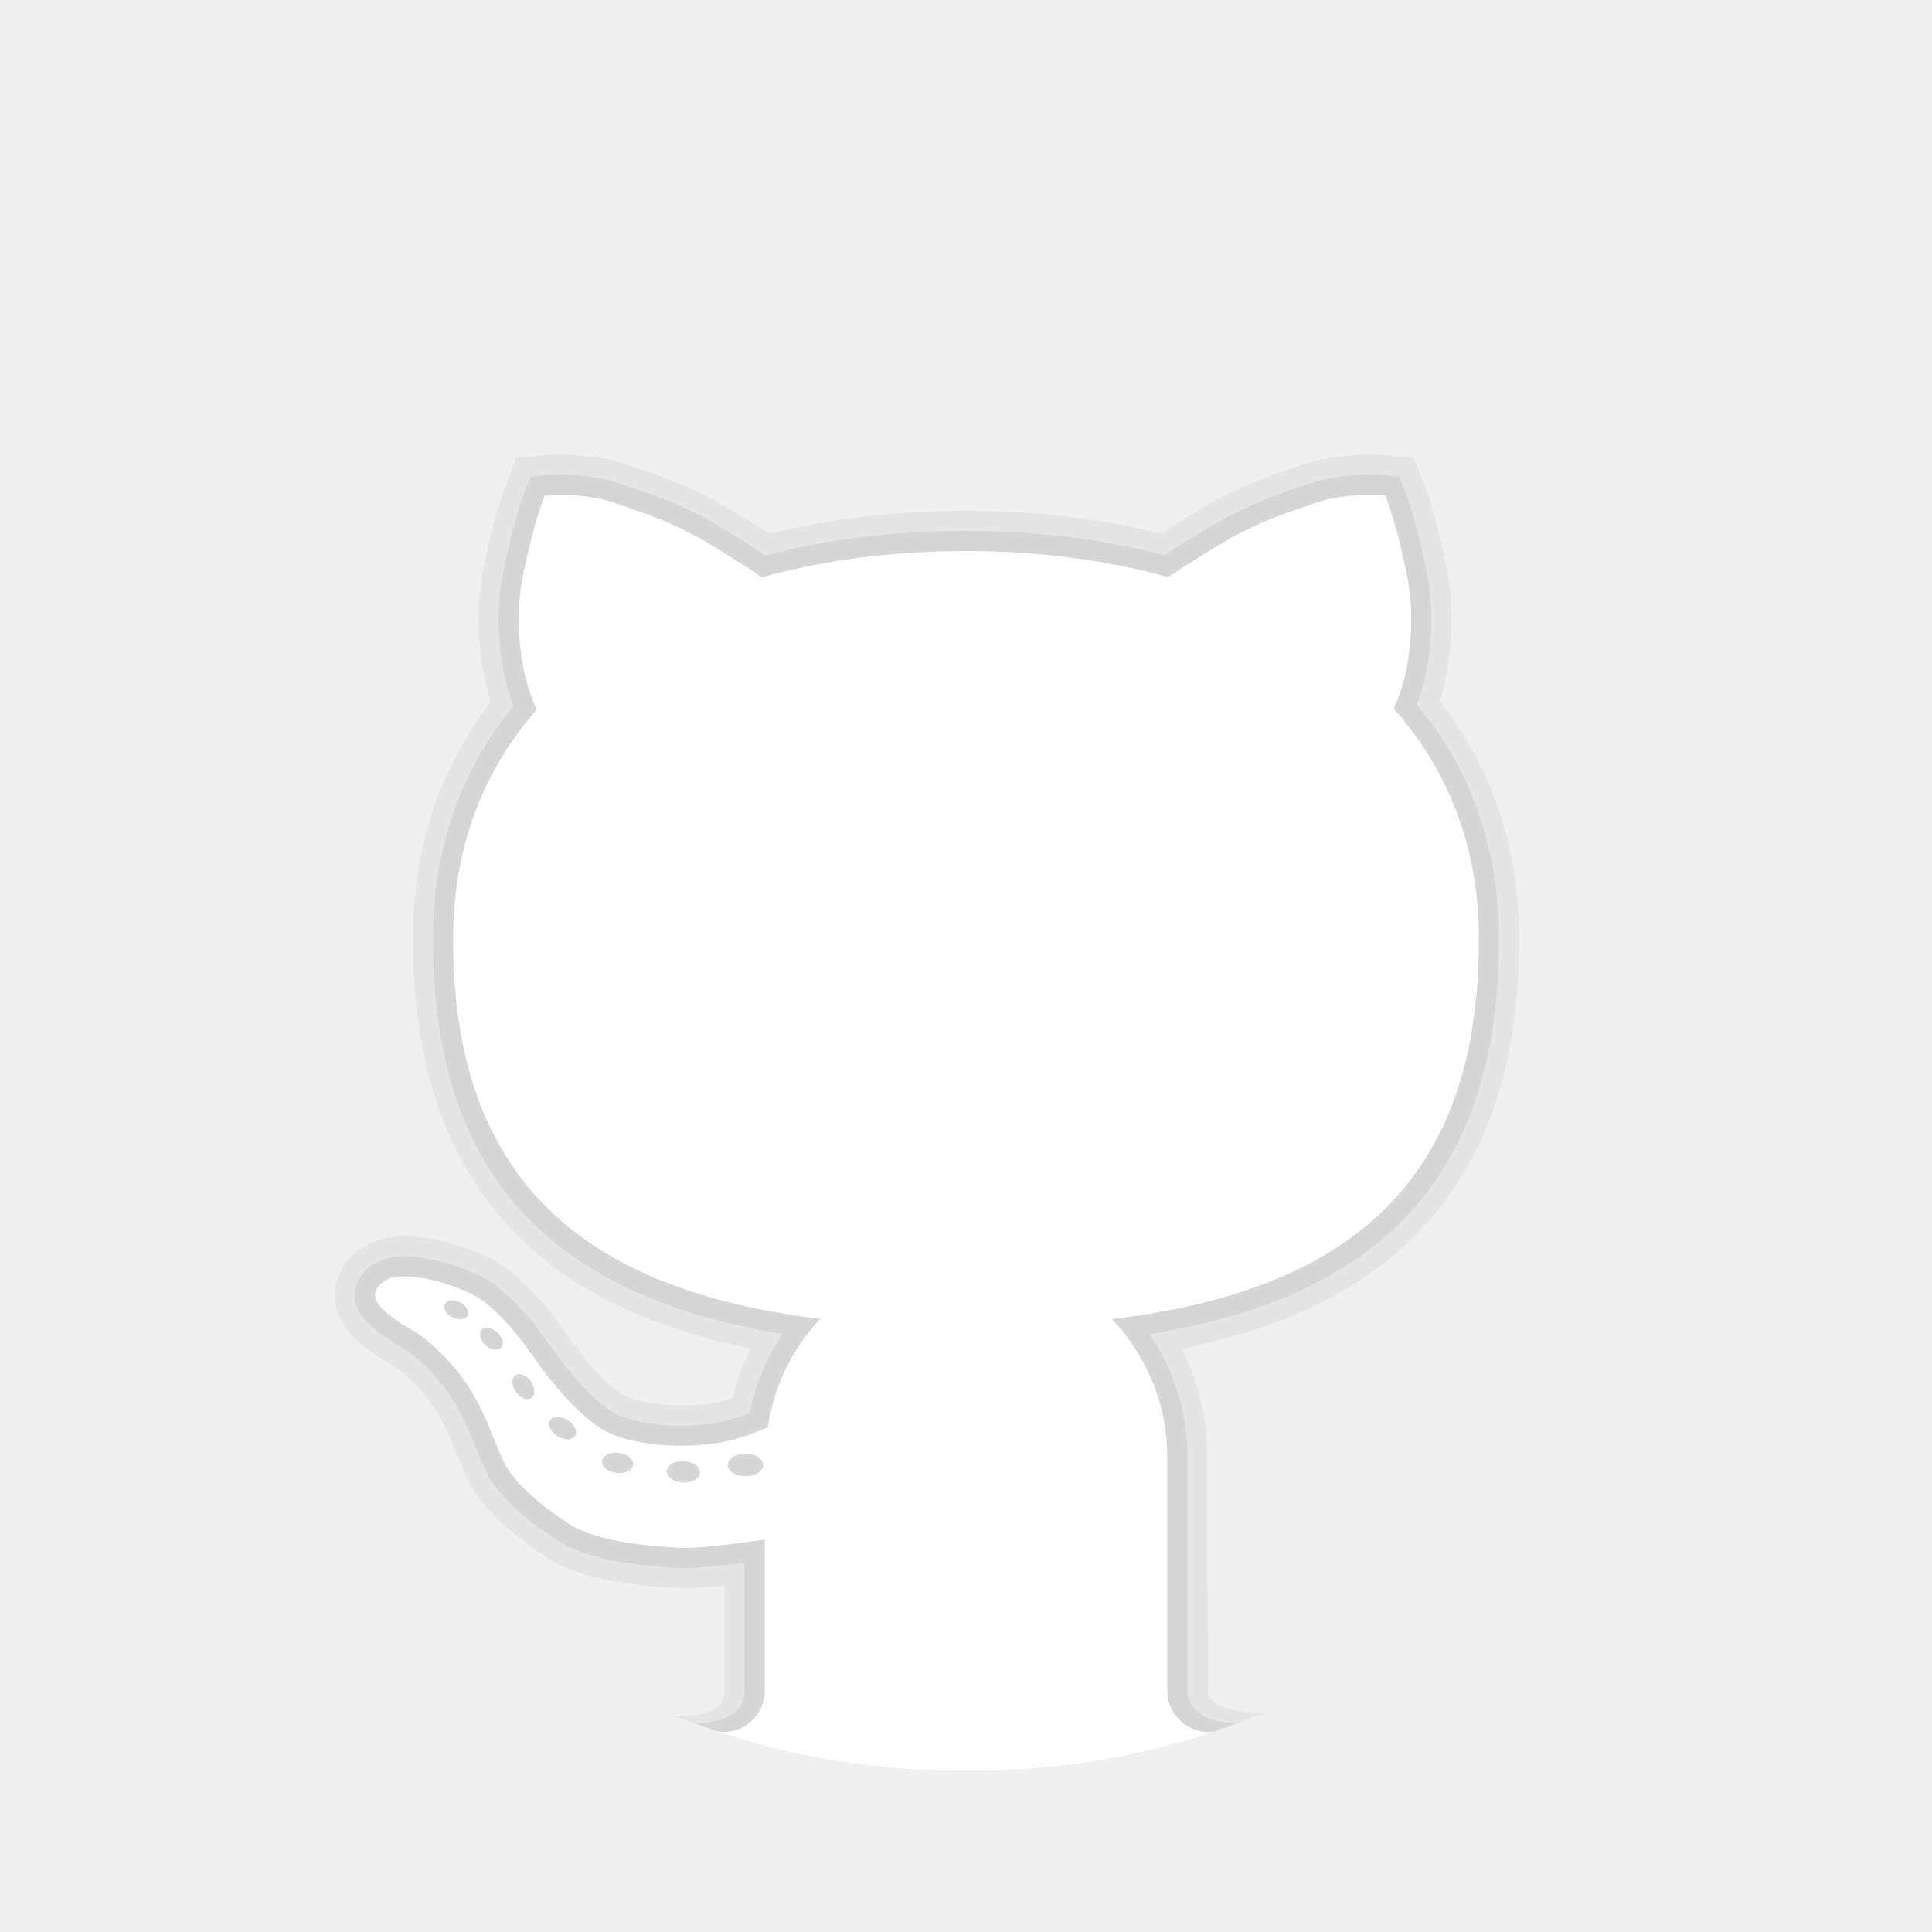
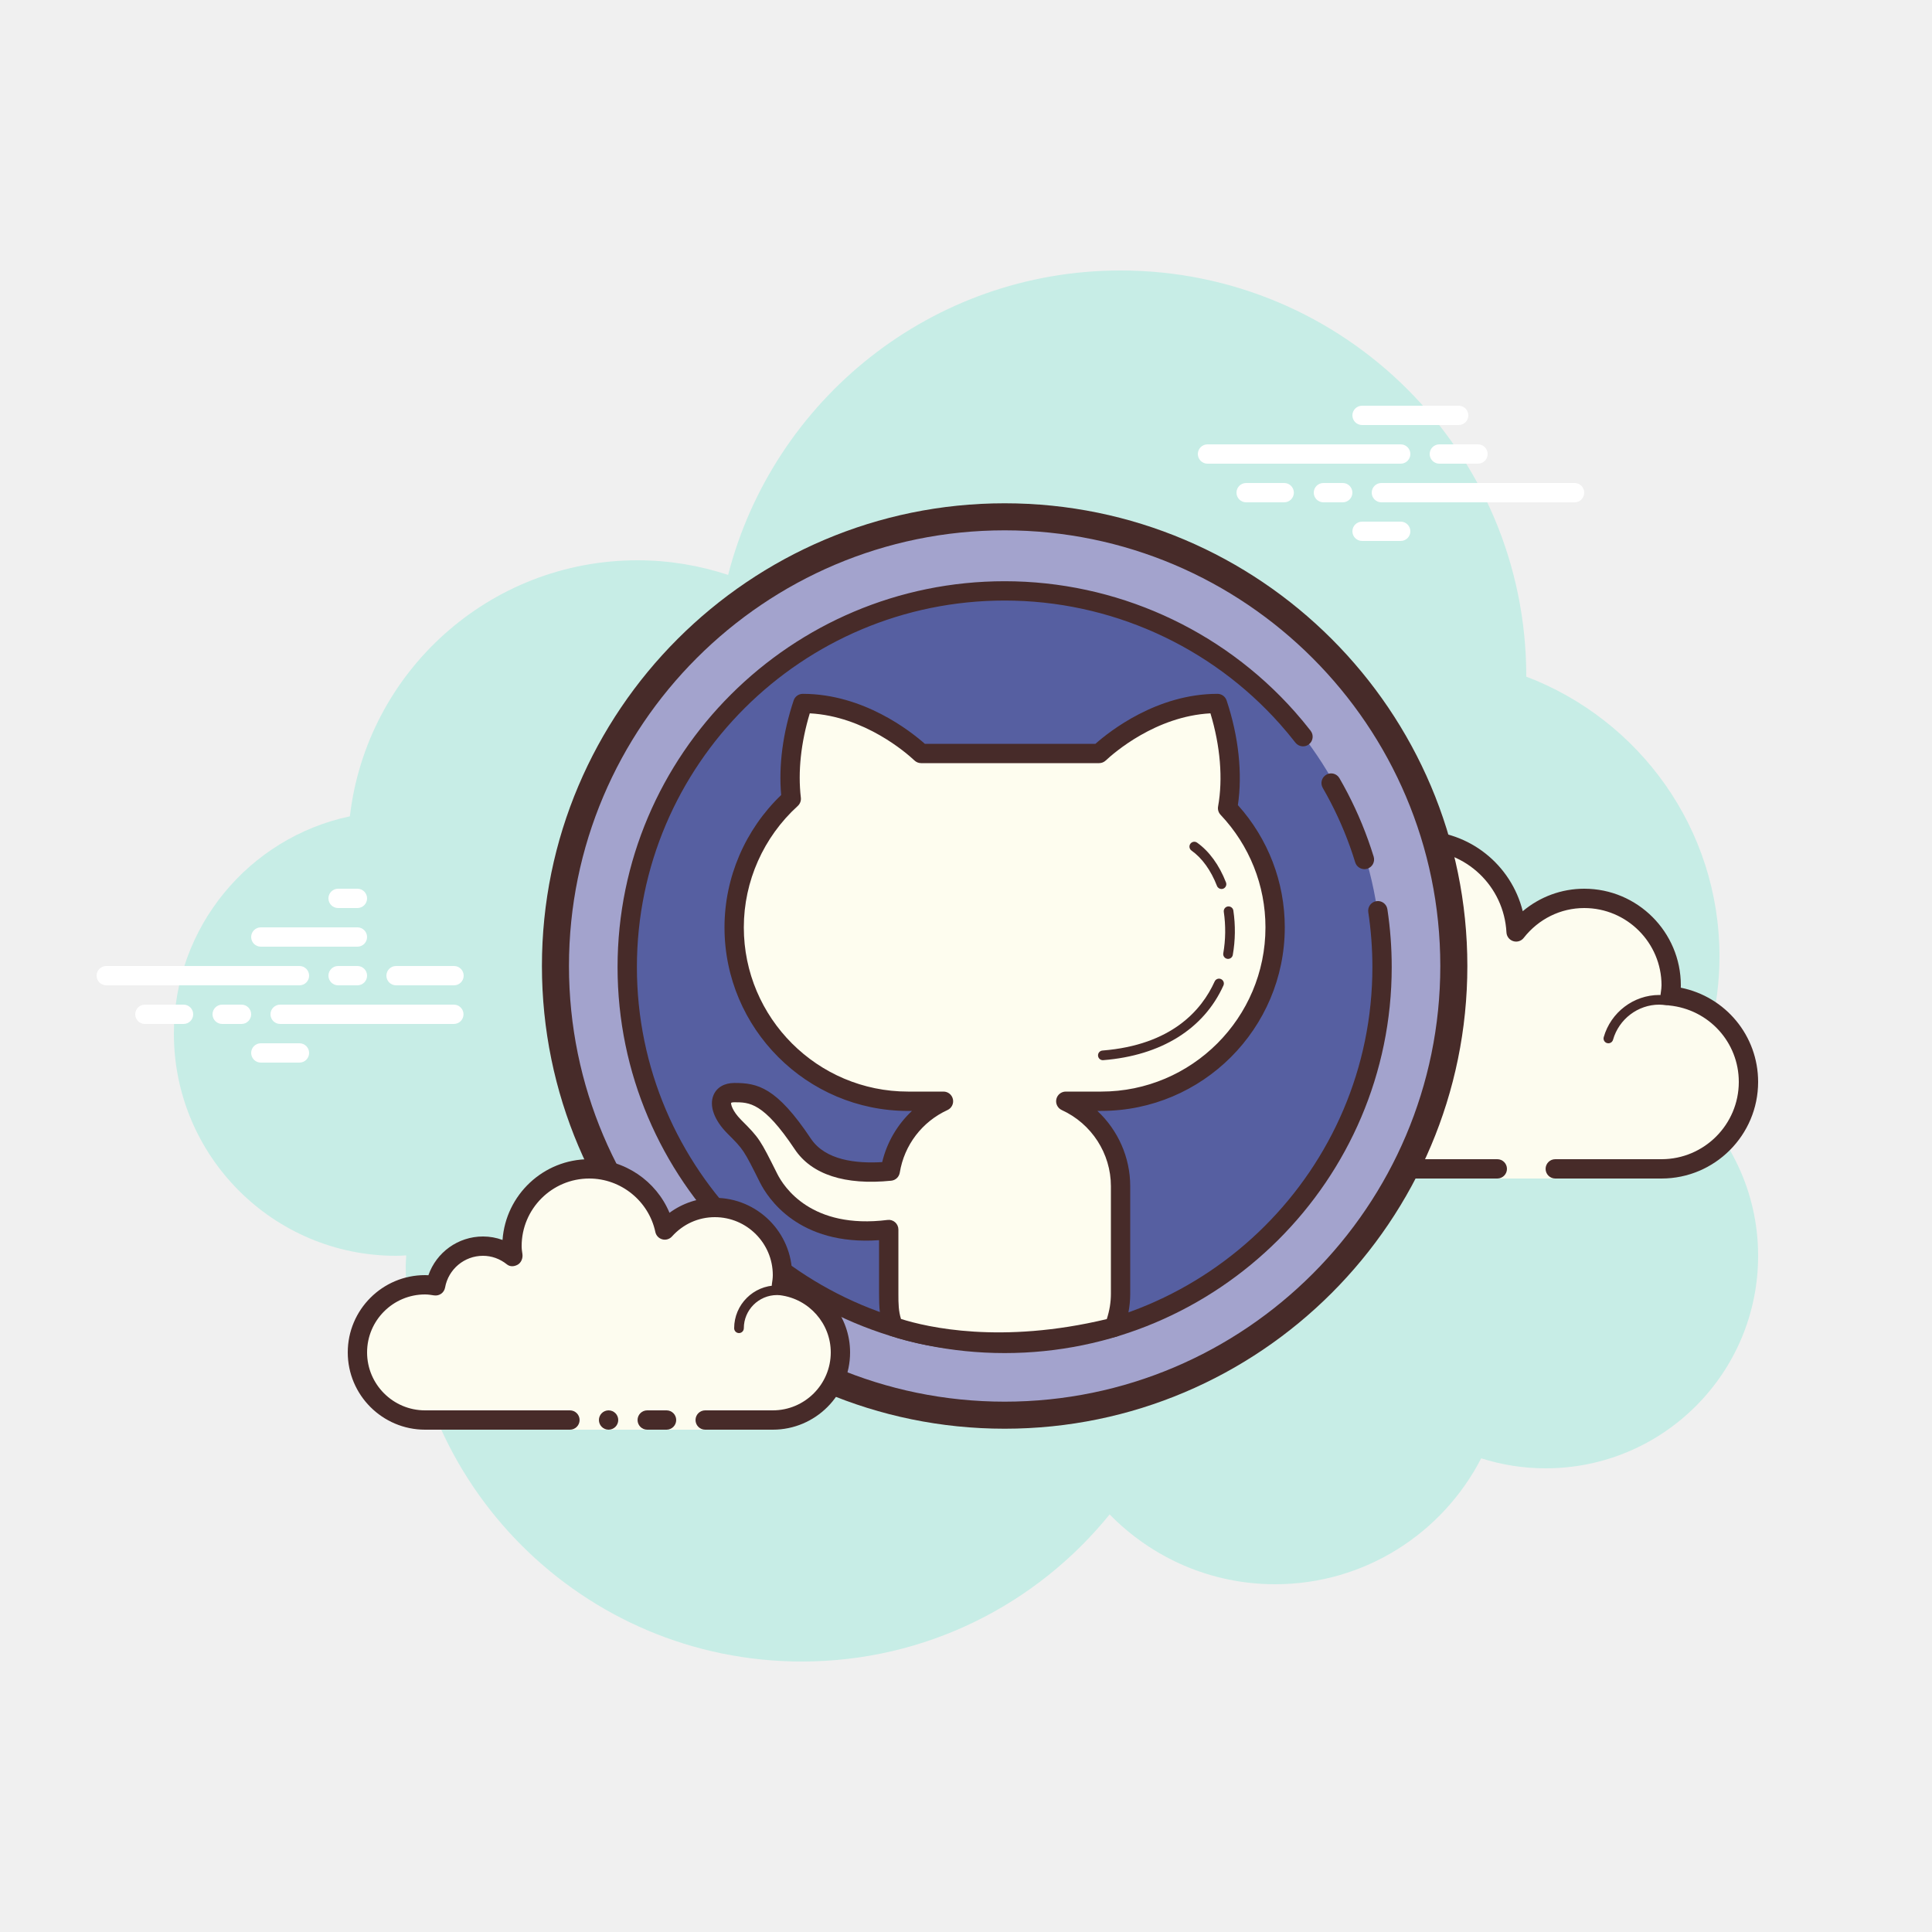
- <svg xmlns="http://www.w3.org/2000/svg" viewBox="0 0 48 48" width="240px" height="240px" version="1.1" id="svg15">
-   <defs id="defs19" />
-   <linearGradient id="rL2wppHyxHVbobwndsT6Ca" x1="4" x2="44" y1="23.508" y2="23.508" gradientUnits="userSpaceOnUse">
-     <stop offset="0" stop-color="#4c4c4c" id="stop2" />
-     <stop offset="1" stop-color="#343434" id="stop4" />
-   </linearGradient>
-   <path d="M30.01,41.996L30,36.198c0-0.939-0.22-1.856-0.642-2.687c5.641-1.133,8.386-4.468,8.386-10.177 c0-2.255-0.665-4.246-1.976-5.92c0.1-0.317,0.174-0.645,0.22-0.981c0.188-1.369-0.023-2.264-0.193-2.984l-0.027-0.116 c-0.186-0.796-0.409-1.364-0.418-1.388l-0.111-0.282l-0.111-0.282l-0.302-0.032l-0.303-0.032c0,0-0.199-0.021-0.501-0.021 c-0.419,0-1.04,0.042-1.627,0.241l-0.196,0.066c-0.74,0.249-1.439,0.485-2.417,1.069c-0.286,0.171-0.599,0.366-0.934,0.584 C27.334,12.881,25.705,12.69,24,12.69c-1.722,0-3.365,0.192-4.889,0.571c-0.339-0.22-0.654-0.417-0.942-0.589 c-0.978-0.584-1.677-0.819-2.417-1.069l-0.196-0.066c-0.585-0.199-1.207-0.241-1.626-0.241c-0.302,0-0.501,0.021-0.501,0.021 l-0.302,0.032l-0.3,0.031l-0.112,0.281l-0.113,0.283c-0.01,0.026-0.233,0.594-0.419,1.391l-0.027,0.115 c-0.17,0.719-0.381,1.615-0.193,2.983c0.048,0.346,0.125,0.685,0.23,1.011c-1.285,1.666-1.936,3.646-1.936,5.89 c0,5.695,2.748,9.028,8.397,10.17c-0.194,0.388-0.345,0.798-0.452,1.224c-0.197,0.067-0.378,0.112-0.538,0.137 c-0.238,0.036-0.487,0.054-0.739,0.054c-0.686,0-1.225-0.134-1.435-0.259c-0.313-0.186-0.872-0.727-1.414-1.518 c-0.463-0.675-1.185-1.558-1.992-1.927c-0.698-0.319-1.437-0.502-2.029-0.502c-0.138,0-0.265,0.01-0.376,0.028 c-0.517,0.082-0.949,0.366-1.184,0.78c-0.203,0.357-0.235,0.773-0.088,1.141c0.219,0.548,0.851,0.985,1.343,1.255 c0.242,0.133,0.765,0.619,1.07,1.109c0.229,0.368,0.335,0.63,0.482,0.992c0.087,0.215,0.183,0.449,0.313,0.732 c0.47,1.022,1.937,1.924,2.103,2.023c0.806,0.483,2.161,0.638,3.157,0.683l0.123,0.003c0,0,0.001,0,0.001,0 c0.24,0,0.57-0.023,1.004-0.071v2.613c0.002,0.529-0.537,0.649-1.25,0.638l0.547,0.184C19.395,43.572,21.645,44,24,44 c2.355,0,4.605-0.428,6.703-1.176l0.703-0.262C30.695,42.538,30.016,42.422,30.01,41.996z" opacity=".05" id="path9" />
-   <path d="M30.781,42.797c-0.406,0.047-1.281-0.109-1.281-0.795v-5.804c0-1.094-0.328-2.151-0.936-3.052 c5.915-0.957,8.679-4.093,8.679-9.812c0-2.237-0.686-4.194-2.039-5.822c0.137-0.365,0.233-0.75,0.288-1.147 c0.175-1.276-0.016-2.086-0.184-2.801l-0.027-0.116c-0.178-0.761-0.388-1.297-0.397-1.319l-0.111-0.282l-0.303-0.032 c0,0-0.178-0.019-0.449-0.019c-0.381,0-0.944,0.037-1.466,0.215l-0.196,0.066c-0.714,0.241-1.389,0.468-2.321,1.024 c-0.332,0.198-0.702,0.431-1.101,0.694C27.404,13.394,25.745,13.19,24,13.19c-1.762,0-3.435,0.205-4.979,0.61 c-0.403-0.265-0.775-0.499-1.109-0.699c-0.932-0.556-1.607-0.784-2.321-1.024l-0.196-0.066c-0.521-0.177-1.085-0.215-1.466-0.215 c-0.271,0-0.449,0.019-0.449,0.019l-0.302,0.032l-0.113,0.283c-0.009,0.022-0.219,0.558-0.397,1.319l-0.027,0.116 c-0.169,0.715-0.36,1.524-0.184,2.8c0.056,0.407,0.156,0.801,0.298,1.174c-1.327,1.62-1.999,3.567-1.999,5.795 c0,5.703,2.766,8.838,8.686,9.806c-0.395,0.59-0.671,1.255-0.813,1.964c-0.33,0.13-0.629,0.216-0.891,0.256 c-0.263,0.04-0.537,0.06-0.814,0.06c-0.69,0-1.353-0.129-1.69-0.329c-0.44-0.261-1.057-0.914-1.572-1.665 c-0.35-0.51-1.047-1.417-1.788-1.755c-0.635-0.29-1.298-0.457-1.821-0.457c-0.11,0-0.21,0.008-0.298,0.022 c-0.366,0.058-0.668,0.252-0.828,0.534c-0.128,0.224-0.149,0.483-0.059,0.708c0.179,0.448,0.842,0.85,1.119,1.002 c0.335,0.184,0.919,0.744,1.254,1.284c0.251,0.404,0.37,0.697,0.521,1.067c0.085,0.209,0.178,0.437,0.304,0.712 c0.331,0.719,1.353,1.472,1.905,1.803c0.754,0.452,2.154,0.578,2.922,0.612l0.111,0.002c0.299,0,0.8-0.045,1.495-0.135v3.177 c0,0.779-0.991,0.81-1.234,0.81c-0.031,0,0.503,0.184,0.503,0.184C19.731,43.64,21.822,44,24,44c2.178,0,4.269-0.36,6.231-1.003 C30.231,42.997,30.812,42.793,30.781,42.797z" opacity=".07" id="path11" />
-   <path fill="#fff" d="M36.744,23.334c0-2.31-0.782-4.226-2.117-5.728c0.145-0.325,0.296-0.761,0.371-1.309 c0.172-1.25-0.031-2-0.203-2.734s-0.375-1.25-0.375-1.25s-0.922-0.094-1.703,0.172s-1.453,0.469-2.422,1.047 c-0.453,0.27-0.909,0.566-1.27,0.806C27.482,13.91,25.785,13.69,24,13.69c-1.801,0-3.513,0.221-5.067,0.652 c-0.362-0.241-0.821-0.539-1.277-0.811c-0.969-0.578-1.641-0.781-2.422-1.047s-1.703-0.172-1.703-0.172s-0.203,0.516-0.375,1.25 s-0.375,1.484-0.203,2.734c0.077,0.562,0.233,1.006,0.382,1.333c-1.31,1.493-2.078,3.397-2.078,5.704 c0,5.983,3.232,8.714,9.121,9.435c-0.687,0.726-1.148,1.656-1.303,2.691c-0.387,0.17-0.833,0.33-1.262,0.394 c-1.104,0.167-2.271,0-2.833-0.333s-1.229-1.083-1.729-1.813c-0.422-0.616-1.031-1.331-1.583-1.583 c-0.729-0.333-1.438-0.458-1.833-0.396c-0.396,0.063-0.583,0.354-0.5,0.563c0.083,0.208,0.479,0.521,0.896,0.75 c0.417,0.229,1.063,0.854,1.438,1.458c0.418,0.674,0.5,1.063,0.854,1.833c0.249,0.542,1.101,1.219,1.708,1.583 c0.521,0.313,1.562,0.491,2.688,0.542c0.389,0.018,1.308-0.096,2.083-0.206v3.75c0,0.639-0.585,1.125-1.191,1.013 C19.756,43.668,21.833,44,24,44c2.166,0,4.243-0.332,6.19-0.984C29.585,43.127,29,42.641,29,42.002v-5.804 c0-1.329-0.527-2.53-1.373-3.425C33.473,32.071,36.744,29.405,36.744,23.334z M11.239,32.727c-0.154-0.079-0.237-0.225-0.185-0.328 c0.052-0.103,0.22-0.122,0.374-0.043c0.154,0.079,0.237,0.225,0.185,0.328S11.393,32.806,11.239,32.727z M12.451,33.482 c-0.081,0.088-0.255,0.06-0.389-0.062s-0.177-0.293-0.096-0.381c0.081-0.088,0.255-0.06,0.389,0.062S12.532,33.394,12.451,33.482z M13.205,34.732c-0.102,0.072-0.275,0.005-0.386-0.15s-0.118-0.34-0.016-0.412s0.275-0.005,0.386,0.15 C13.299,34.475,13.307,34.66,13.205,34.732z M14.288,35.673c-0.069,0.112-0.265,0.117-0.437,0.012s-0.256-0.281-0.187-0.393 c0.069-0.112,0.265-0.117,0.437-0.012S14.357,35.561,14.288,35.673z M15.312,36.594c-0.213-0.026-0.371-0.159-0.353-0.297 c0.017-0.138,0.204-0.228,0.416-0.202c0.213,0.026,0.371,0.159,0.353,0.297C15.711,36.529,15.525,36.62,15.312,36.594z M16.963,36.833c-0.227-0.013-0.404-0.143-0.395-0.289c0.009-0.146,0.2-0.255,0.427-0.242c0.227,0.013,0.404,0.143,0.395,0.289 C17.381,36.738,17.19,36.846,16.963,36.833z M18.521,36.677c-0.242,0-0.438-0.126-0.438-0.281s0.196-0.281,0.438-0.281 c0.242,0,0.438,0.126,0.438,0.281S18.762,36.677,18.521,36.677z" id="path13" />
+ <svg xmlns="http://www.w3.org/2000/svg" viewBox="0 0 100 100" width="512px" height="512px">
+   <path fill="#c7ede6" d="M87.215,56.71C88.35,54.555,89,52.105,89,49.5c0-6.621-4.159-12.257-10.001-14.478 C78.999,35.015,79,35.008,79,35c0-11.598-9.402-21-21-21c-9.784,0-17.981,6.701-20.313,15.757C36.211,29.272,34.638,29,33,29 c-7.692,0-14.023,5.793-14.89,13.252C12.906,43.353,9,47.969,9,53.5C9,59.851,14.149,65,20.5,65c0.177,0,0.352-0.012,0.526-0.022 C21.022,65.153,21,65.324,21,65.5C21,76.822,30.178,86,41.5,86c6.437,0,12.175-2.972,15.934-7.614C59.612,80.611,62.64,82,66,82 c4.65,0,8.674-2.65,10.666-6.518C77.718,75.817,78.837,76,80,76c6.075,0,11-4.925,11-11C91,61.689,89.53,58.727,87.215,56.71z" />
+   <path fill="#fdfcef" d="M77.5,60.5V61h3v-0.5c0,0,4.242,0,5.5,0c2.485,0,4.5-2.015,4.5-4.5 c0-2.333-1.782-4.229-4.055-4.455C86.467,51.364,86.5,51.187,86.5,51c0-2.485-2.015-4.5-4.5-4.5c-1.438,0-2.703,0.686-3.527,1.736 C78.333,45.6,76.171,43.5,73.5,43.5c-2.761,0-5,2.239-5,5c0,0.446,0.077,0.87,0.187,1.282C68.045,49.005,67.086,48.5,66,48.5 c-1.781,0-3.234,1.335-3.455,3.055C62.364,51.533,62.187,51.5,62,51.5c-2.485,0-4.5,2.015-4.5,4.5s2.015,4.5,4.5,4.5s9.5,0,9.5,0 H77.5z" />
+   <path fill="#472b29" d="M73.5,43c-3.033,0-5.5,2.467-5.5,5.5c0,0.016,0,0.031,0,0.047C67.398,48.192,66.71,48,66,48 c-1.831,0-3.411,1.261-3.858,3.005C62.095,51.002,62.048,51,62,51c-2.757,0-5,2.243-5,5s2.243,5,5,5h15.5 c0.276,0,0.5-0.224,0.5-0.5S77.776,60,77.5,60H62c-2.206,0-4-1.794-4-4s1.794-4,4-4c0.117,0,0.23,0.017,0.343,0.032l0.141,0.019 c0.021,0.003,0.041,0.004,0.062,0.004c0.246,0,0.462-0.185,0.495-0.437C63.232,50.125,64.504,49,66,49 c0.885,0,1.723,0.401,2.301,1.1c0.098,0.118,0.241,0.182,0.386,0.182c0.078,0,0.156-0.018,0.228-0.056 c0.209-0.107,0.314-0.346,0.254-0.573C69.054,49.218,69,48.852,69,48.5c0-2.481,2.019-4.5,4.5-4.5 c2.381,0,4.347,1.872,4.474,4.263c0.011,0.208,0.15,0.387,0.349,0.45c0.05,0.016,0.101,0.024,0.152,0.024 c0.15,0,0.296-0.069,0.392-0.192C79.638,47.563,80.779,47,82,47c2.206,0,4,1.794,4,4c0,0.117-0.017,0.23-0.032,0.343l-0.019,0.141 c-0.016,0.134,0.022,0.268,0.106,0.373c0.084,0.105,0.207,0.172,0.34,0.185C88.451,52.247,90,53.949,90,56c0,2.206-1.794,4-4,4 h-5.5c-0.276,0-0.5,0.224-0.5,0.5s0.224,0.5,0.5,0.5H86c2.757,0,5-2.243,5-5c0-2.397-1.689-4.413-4.003-4.877 C86.999,51.082,87,51.041,87,51c0-2.757-2.243-5-5-5c-1.176,0-2.293,0.416-3.183,1.164C78.219,44.76,76.055,43,73.5,43L73.5,43z" />
+   <path fill="#472b29" d="M72 50c-1.403 0-2.609.999-2.913 2.341C68.72 52.119 68.301 52 67.875 52c-1.202 0-2.198.897-2.353 2.068C65.319 54.022 65.126 54 64.938 54c-1.529 0-2.811 1.2-2.918 2.732C62.01 56.87 62.114 56.99 62.251 57c.006 0 .012 0 .018 0 .13 0 .24-.101.249-.232.089-1.271 1.151-2.268 2.419-2.268.229 0 .47.042.738.127.022.007.045.01.067.01.055 0 .11-.02.156-.054C65.962 54.537 66 54.455 66 54.375c0-1.034.841-1.875 1.875-1.875.447 0 .885.168 1.231.473.047.041.106.063.165.063.032 0 .063-.006.093-.019.088-.035.148-.117.155-.212C69.623 51.512 70.712 50.5 72 50.5c.208 0 .425.034.682.107.023.007.047.01.07.01.109 0 .207-.073.239-.182.038-.133-.039-.271-.172-.309C72.517 50.04 72.256 50 72 50L72 50zM85.883 51.5c-1.326 0-2.508.897-2.874 2.182-.038.133.039.271.172.309C83.205 53.997 83.228 54 83.25 54c.109 0 .209-.072.24-.182C83.795 52.748 84.779 52 85.883 52c.117 0 .23.014.342.029.012.002.023.003.035.003.121 0 .229-.092.246-.217.019-.137-.077-.263-.214-.281C86.158 51.516 86.022 51.5 85.883 51.5L85.883 51.5z" />
+   <path fill="#fff" d="M15.5 51h-10C5.224 51 5 50.776 5 50.5S5.224 50 5.5 50h10c.276 0 .5.224.5.5S15.777 51 15.5 51zM18.5 51h-1c-.276 0-.5-.224-.5-.5s.224-.5.5-.5h1c.276 0 .5.224.5.5S18.777 51 18.5 51zM23.491 53H14.5c-.276 0-.5-.224-.5-.5s.224-.5.5-.5h8.991c.276 0 .5.224.5.5S23.767 53 23.491 53zM12.5 53h-1c-.276 0-.5-.224-.5-.5s.224-.5.5-.5h1c.276 0 .5.224.5.5S12.777 53 12.5 53zM9.5 53h-2C7.224 53 7 52.776 7 52.5S7.224 52 7.5 52h2c.276 0 .5.224.5.5S9.777 53 9.5 53zM15.5 55h-2c-.276 0-.5-.224-.5-.5s.224-.5.5-.5h2c.276 0 .5.224.5.5S15.776 55 15.5 55zM18.5 46c-.177 0-.823 0-1 0-.276 0-.5.224-.5.5 0 .276.224.5.5.5.177 0 .823 0 1 0 .276 0 .5-.224.5-.5C19 46.224 18.776 46 18.5 46zM18.5 48c-.177 0-4.823 0-5 0-.276 0-.5.224-.5.5 0 .276.224.5.5.5.177 0 4.823 0 5 0 .276 0 .5-.224.5-.5C19 48.224 18.776 48 18.5 48zM23.5 50c-.177 0-2.823 0-3 0-.276 0-.5.224-.5.5 0 .276.224.5.5.5.177 0 2.823 0 3 0 .276 0 .5-.224.5-.5C24 50.224 23.776 50 23.5 50z" />
+   <g>
+     <path fill="#fff" d="M72.5 24h-10c-.276 0-.5-.224-.5-.5s.224-.5.5-.5h10c.276 0 .5.224.5.5S72.776 24 72.5 24zM76.5 24h-2c-.276 0-.5-.224-.5-.5s.224-.5.5-.5h2c.276 0 .5.224.5.5S76.776 24 76.5 24zM81.5 26h-10c-.276 0-.5-.224-.5-.5s.224-.5.5-.5h10c.276 0 .5.224.5.5S81.777 26 81.5 26zM69.5 26h-1c-.276 0-.5-.224-.5-.5s.224-.5.5-.5h1c.276 0 .5.224.5.5S69.776 26 69.5 26zM66.47 26H64.5c-.276 0-.5-.224-.5-.5s.224-.5.5-.5h1.97c.276 0 .5.224.5.5S66.746 26 66.47 26zM75.5 22h-5c-.276 0-.5-.224-.5-.5s.224-.5.5-.5h5c.276 0 .5.224.5.5S75.777 22 75.5 22zM72.5 28h-2c-.276 0-.5-.224-.5-.5s.224-.5.5-.5h2c.276 0 .5.224.5.5S72.776 28 72.5 28z" />
+   </g>
+   <g>
+     <path fill="#a3a3cd" d="M52 26.75A23.25 23.25 0 1 0 52 73.25A23.25 23.25 0 1 0 52 26.75Z" />
+     <path fill="#472b29" d="M52,73.95c-13.206,0-23.95-10.744-23.95-23.95S38.794,26.05,52,26.05S75.95,36.794,75.95,50 S65.206,73.95,52,73.95z M52,27.45c-12.434,0-22.55,10.115-22.55,22.55S39.566,72.55,52,72.55S74.55,62.435,74.55,50 S64.434,27.45,52,27.45z" />
+   </g>
+   <g>
+     <path fill="#565fa1" d="M52 30.5A19.5 19.5 0 1 0 52 69.5A19.5 19.5 0 1 0 52 30.5Z" />
+   </g>
+   <g>
+     <path fill="#472b29" d="M70.623,44.987c-0.214,0-0.412-0.138-0.478-0.353c-0.084-0.275-0.175-0.548-0.271-0.816 c-0.375-1.048-0.849-2.069-1.408-3.036c-0.139-0.239-0.057-0.545,0.182-0.683c0.24-0.142,0.545-0.058,0.683,0.183 c0.589,1.019,1.088,2.095,1.483,3.197c0.102,0.283,0.197,0.571,0.287,0.86c0.081,0.265-0.067,0.544-0.331,0.625 C70.721,44.98,70.671,44.987,70.623,44.987z" />
+   </g>
+   <g>
+     <path fill="#472b29" d="M52,70.035c-11.047,0-20.035-8.961-20.035-19.976c0-11.014,8.987-19.975,20.035-19.975 c5.734,0,11.204,2.457,15.007,6.74c0.287,0.323,0.564,0.657,0.831,1c0.169,0.218,0.13,0.532-0.087,0.701 c-0.217,0.173-0.532,0.13-0.702-0.088c-0.253-0.325-0.516-0.642-0.789-0.949c-3.614-4.07-8.811-6.404-14.259-6.404 c-10.496,0-19.035,8.512-19.035,18.975S41.504,69.035,52,69.035s19.035-8.513,19.035-18.976c0-0.955-0.072-1.912-0.213-2.846 c-0.041-0.273,0.147-0.528,0.42-0.569c0.274-0.043,0.528,0.146,0.569,0.419c0.149,0.983,0.224,1.991,0.224,2.996 C72.035,61.074,63.047,70.035,52,70.035z" />
+   </g>
+   <g>
+     <path fill="#fdfcef" d="M36.5,73.5c0,0,1.567,0,3.5,0s3.5-1.567,3.5-3.5c0-1.781-1.335-3.234-3.055-3.455 C40.473,66.366,40.5,66.187,40.5,66c0-1.933-1.567-3.5-3.5-3.5c-1.032,0-1.95,0.455-2.59,1.165 c-0.384-1.808-1.987-3.165-3.91-3.165c-2.209,0-4,1.791-4,4c0,0.191,0.03,0.374,0.056,0.558C26.128,64.714,25.592,64.5,25,64.5 c-1.228,0-2.245,0.887-2.455,2.055C22.366,66.527,22.187,66.5,22,66.5c-1.933,0-3.5,1.567-3.5,3.5s1.567,3.5,3.5,3.5s7.5,0,7.5,0 V74h7V73.5z" />
+     <path fill="#472b29" d="M38.25 69C38.112 69 38 68.888 38 68.75c0-1.223.995-2.218 2.218-2.218.034.009.737-.001 1.244.136.133.036.212.173.176.306-.036.134-.173.213-.306.176-.444-.12-1.1-.12-1.113-.118-.948 0-1.719.771-1.719 1.718C38.5 68.888 38.388 69 38.25 69zM31.5 73A.5.5 0 1 0 31.5 74 .5.5 0 1 0 31.5 73z" />
+     <path fill="#472b29" d="M40,74h-3.5c-0.276,0-0.5-0.224-0.5-0.5s0.224-0.5,0.5-0.5H40c1.654,0,3-1.346,3-3 c0-1.496-1.125-2.768-2.618-2.959c-0.134-0.018-0.255-0.088-0.336-0.196s-0.115-0.244-0.094-0.377C39.975,66.314,40,66.16,40,66 c0-1.654-1.346-3-3-3c-0.85,0-1.638,0.355-2.219,1c-0.125,0.139-0.321,0.198-0.5,0.148c-0.182-0.049-0.321-0.195-0.36-0.379 C33.58,62.165,32.141,61,30.5,61c-1.93,0-3.5,1.57-3.5,3.5c0,0.143,0.021,0.28,0.041,0.418c0.029,0.203-0.063,0.438-0.242,0.54 c-0.179,0.102-0.396,0.118-0.556-0.01C25.878,65.155,25.449,65,25,65c-0.966,0-1.792,0.691-1.963,1.644 c-0.048,0.267-0.296,0.446-0.569,0.405C22.314,67.025,22.16,67,22,67c-1.654,0-3,1.346-3,3s1.346,3,3,3h7.5 c0.276,0,0.5,0.224,0.5,0.5S29.776,74,29.5,74H22c-2.206,0-4-1.794-4-4s1.794-4,4-4c0.059,0,0.116,0.002,0.174,0.006 C22.588,64.82,23.711,64,25,64c0.349,0,0.689,0.061,1.011,0.18C26.176,61.847,28.126,60,30.5,60c1.831,0,3.466,1.127,4.153,2.774 C35.333,62.276,36.155,62,37,62c2.206,0,4,1.794,4,4c0,0.048-0.001,0.095-0.004,0.142C42.739,66.59,44,68.169,44,70 C44,72.206,42.206,74,40,74z" />
+     <path fill="#472b29" d="M34.5,73c-0.159,0-0.841,0-1,0c-0.276,0-0.5,0.224-0.5,0.5c0,0.276,0.224,0.5,0.5,0.5 c0.159,0,0.841,0,1,0c0.276,0,0.5-0.224,0.5-0.5C35,73.224,34.776,73,34.5,73z" />
+   </g>
+   <g>
+     <path fill="#fefdef" d="M63.54,41.83c0.285-1.585,0.115-3.499-0.525-5.417c-3.22,0-5.701,2.19-6.124,2.588h-9.214 c-0.424-0.397-2.904-2.588-6.124-2.588c-0.576,1.728-0.77,3.45-0.597,4.934C39.144,42.992,38,45.359,38,48c0,4.971,4.029,9,9,9 h1.835c-1.441,0.66-2.493,2-2.756,3.615c-1.619,0.165-3.578,0.015-4.526-1.407c-1.77-2.655-2.655-2.655-3.54-2.655 c-0.885,0-0.885,0.885,0,1.77c0.885,0.885,0.885,0.885,1.77,2.655c0.729,1.458,2.612,3.109,6.218,2.661v3.331 c0,0.652,0.017,1.129,0.25,1.696c2.167,0.75,6.296,1.312,11.418,0.031C57.875,68.159,58,67.581,58,66.97v-5.575 c0-1.956-1.166-3.631-2.835-4.396H57c4.971,0,9-4.029,9-9C66,45.609,65.061,43.441,63.54,41.83z" />
+     <path fill="#472b29" d="M51.699,69.961c-2.909,0-4.878-0.567-5.612-0.821c-0.135-0.047-0.244-0.149-0.299-0.282 c-0.267-0.649-0.288-1.191-0.288-1.887v-2.78c-4.171,0.297-5.766-2.19-6.165-2.988c-0.849-1.698-0.849-1.698-1.676-2.525 c-0.688-0.688-0.961-1.433-0.73-1.99c0.167-0.402,0.562-0.634,1.083-0.634c1.193,0,2.175,0.206,3.956,2.878 c0.755,1.132,2.356,1.297,3.694,1.218c0.246-1.025,0.785-1.942,1.54-2.648H47c-5.238,0-9.5-4.262-9.5-9.5 c0-2.578,1.066-5.06,2.933-6.851c-0.136-1.528,0.085-3.215,0.646-4.896c0.068-0.204,0.259-0.342,0.474-0.342 c3.13,0,5.579,1.933,6.318,2.588h8.827c0.739-0.655,3.188-2.588,6.317-2.588c0.215,0,0.406,0.138,0.474,0.342 c0.623,1.866,0.827,3.778,0.584,5.417C65.64,43.419,66.5,45.656,66.5,48c0,5.238-4.262,9.5-9.5,9.5h-0.201 c1.065,0.994,1.701,2.4,1.701,3.896v5.575c0,0.633-0.123,1.273-0.365,1.905c-0.058,0.152-0.187,0.267-0.346,0.307 C55.471,69.763,53.42,69.961,51.699,69.961z M46.636,68.269c1.339,0.423,5.168,1.322,10.651,0.007 c0.142-0.437,0.213-0.874,0.213-1.305v-5.575c0-1.688-0.998-3.234-2.543-3.94c-0.214-0.099-0.331-0.332-0.281-0.562 c0.05-0.229,0.253-0.394,0.489-0.394H57c4.687,0,8.5-3.813,8.5-8.5c0-2.17-0.825-4.239-2.324-5.827 c-0.109-0.115-0.156-0.275-0.128-0.431c0.257-1.431,0.116-3.13-0.396-4.82c-2.837,0.153-5,2.05-5.42,2.442 c-0.092,0.087-0.215,0.136-0.342,0.136h-9.214c-0.127,0-0.25-0.049-0.342-0.136c-0.419-0.393-2.583-2.289-5.42-2.442 c-0.459,1.518-0.62,3.02-0.462,4.366c0.019,0.16-0.041,0.319-0.16,0.428C39.518,43.328,38.5,45.619,38.5,48 c0,4.687,3.813,8.5,8.5,8.5h1.835c0.235,0,0.438,0.164,0.488,0.394c0.05,0.229-0.066,0.463-0.28,0.561 c-1.315,0.603-2.239,1.814-2.471,3.241c-0.037,0.224-0.218,0.395-0.443,0.417c-2.395,0.243-4.122-0.32-4.993-1.627 c-1.622-2.433-2.352-2.433-3.124-2.433c-0.127,0-0.169,0.028-0.169,0.029c-0.019,0.059,0.054,0.418,0.523,0.888 c0.943,0.942,0.977,1.012,1.864,2.785c0.343,0.685,1.769,2.884,5.709,2.389c0.142-0.019,0.286,0.026,0.393,0.121 c0.107,0.095,0.169,0.231,0.169,0.375v3.331C46.5,67.496,46.51,67.87,46.636,68.269z" />
+   </g>
+   <g>
+     <path fill="#fefdef" d="M63.098,50.905c-0.852,1.888-2.722,3.456-6.014,3.72" />
+     <path fill="#472b29" d="M57.083,54.875c-0.129,0-0.238-0.1-0.249-0.23c-0.011-0.137,0.091-0.258,0.229-0.269 c3.596-0.288,5.142-2.103,5.806-3.573c0.057-0.127,0.204-0.183,0.331-0.125c0.125,0.057,0.182,0.204,0.125,0.33 c-1.017,2.254-3.227,3.627-6.222,3.866C57.097,54.875,57.09,54.875,57.083,54.875z" />
+   </g>
+   <g>
+     <path fill="#fefdef" d="M63.592,47.165c0.105,0.713,0.103,1.469-0.028,2.217" />
+     <path fill="#472b29" d="M63.564,49.632c-0.015,0-0.029-0.001-0.044-0.004c-0.136-0.023-0.227-0.153-0.203-0.289 c0.122-0.693,0.131-1.432,0.027-2.138c-0.021-0.136,0.074-0.264,0.21-0.283c0.133-0.018,0.264,0.074,0.284,0.211 c0.114,0.768,0.104,1.541-0.029,2.296C63.789,49.547,63.683,49.632,63.564,49.632z" />
+   </g>
+   <g>
+     <path fill="#fefdef" d="M61.816,43.819c0.599,0.426,1.085,1.116,1.408,1.946" />
+     <path fill="#472b29" d="M63.224,46.015c-0.1,0-0.194-0.061-0.233-0.159c-0.315-0.809-0.771-1.442-1.32-1.832 c-0.112-0.08-0.139-0.236-0.059-0.349c0.081-0.113,0.237-0.14,0.349-0.06c0.628,0.447,1.146,1.159,1.496,2.059 c0.05,0.129-0.014,0.273-0.142,0.324C63.285,46.009,63.254,46.015,63.224,46.015z" />
+   </g>
</svg>
